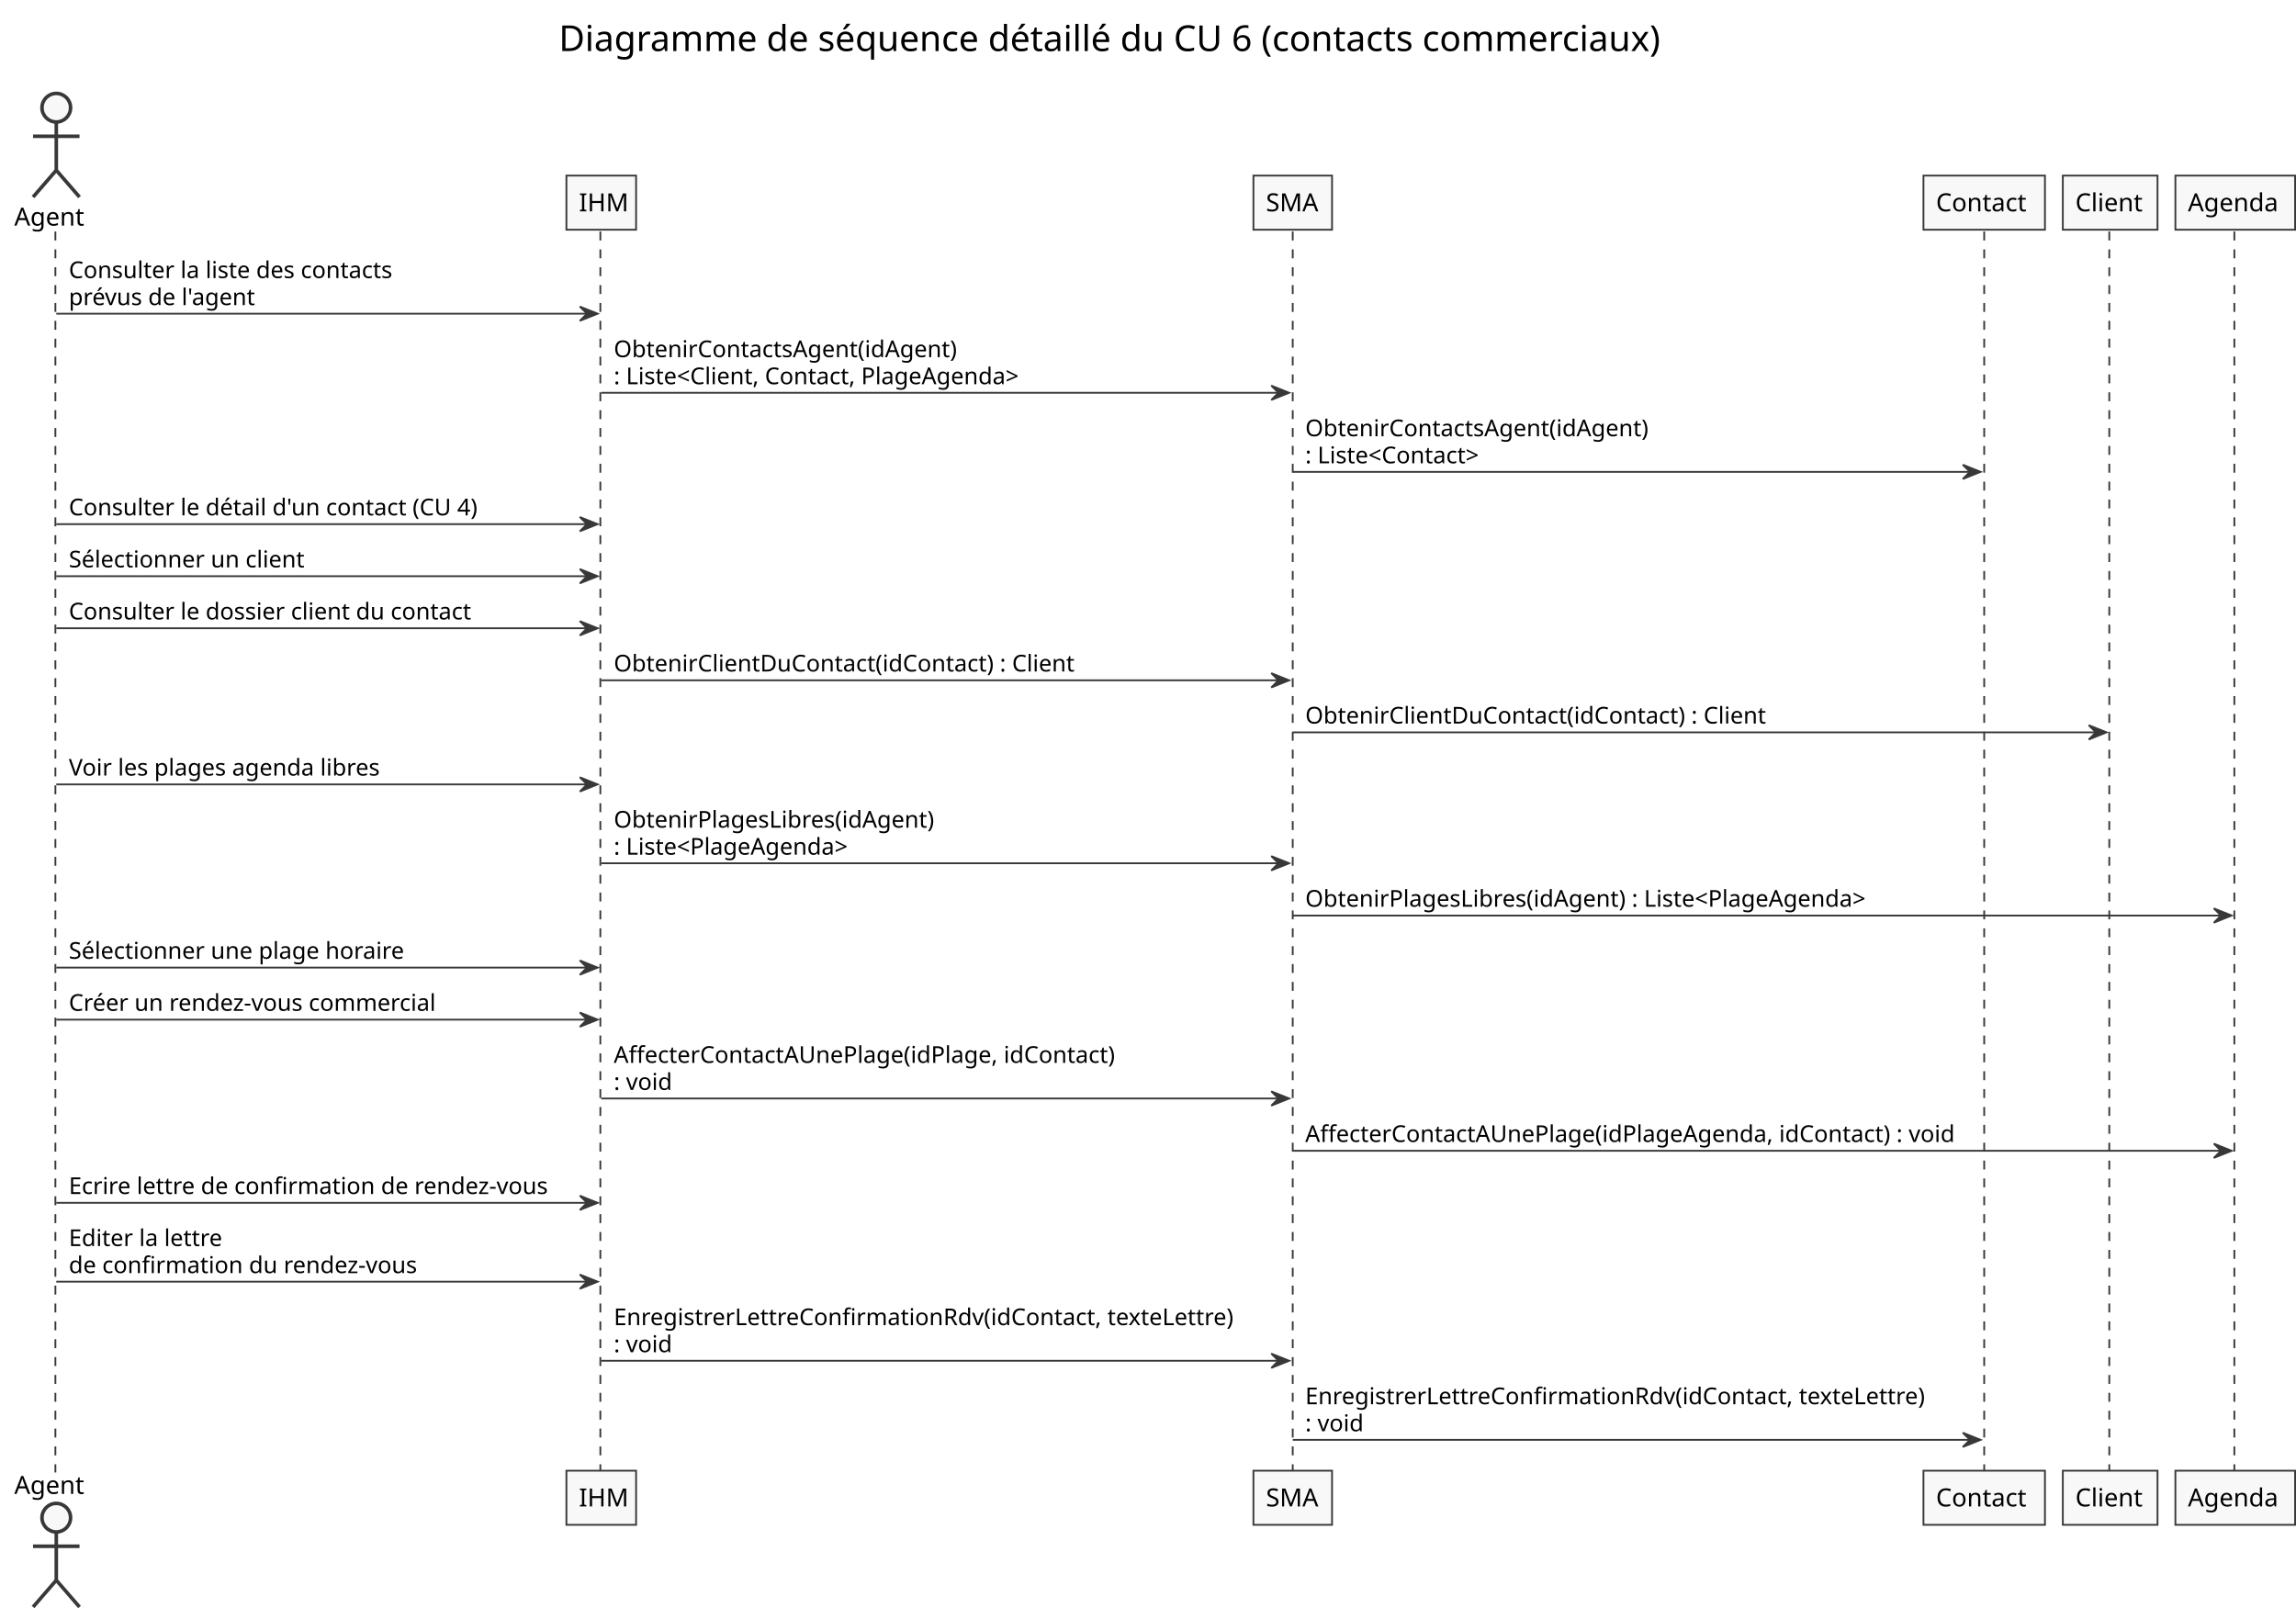
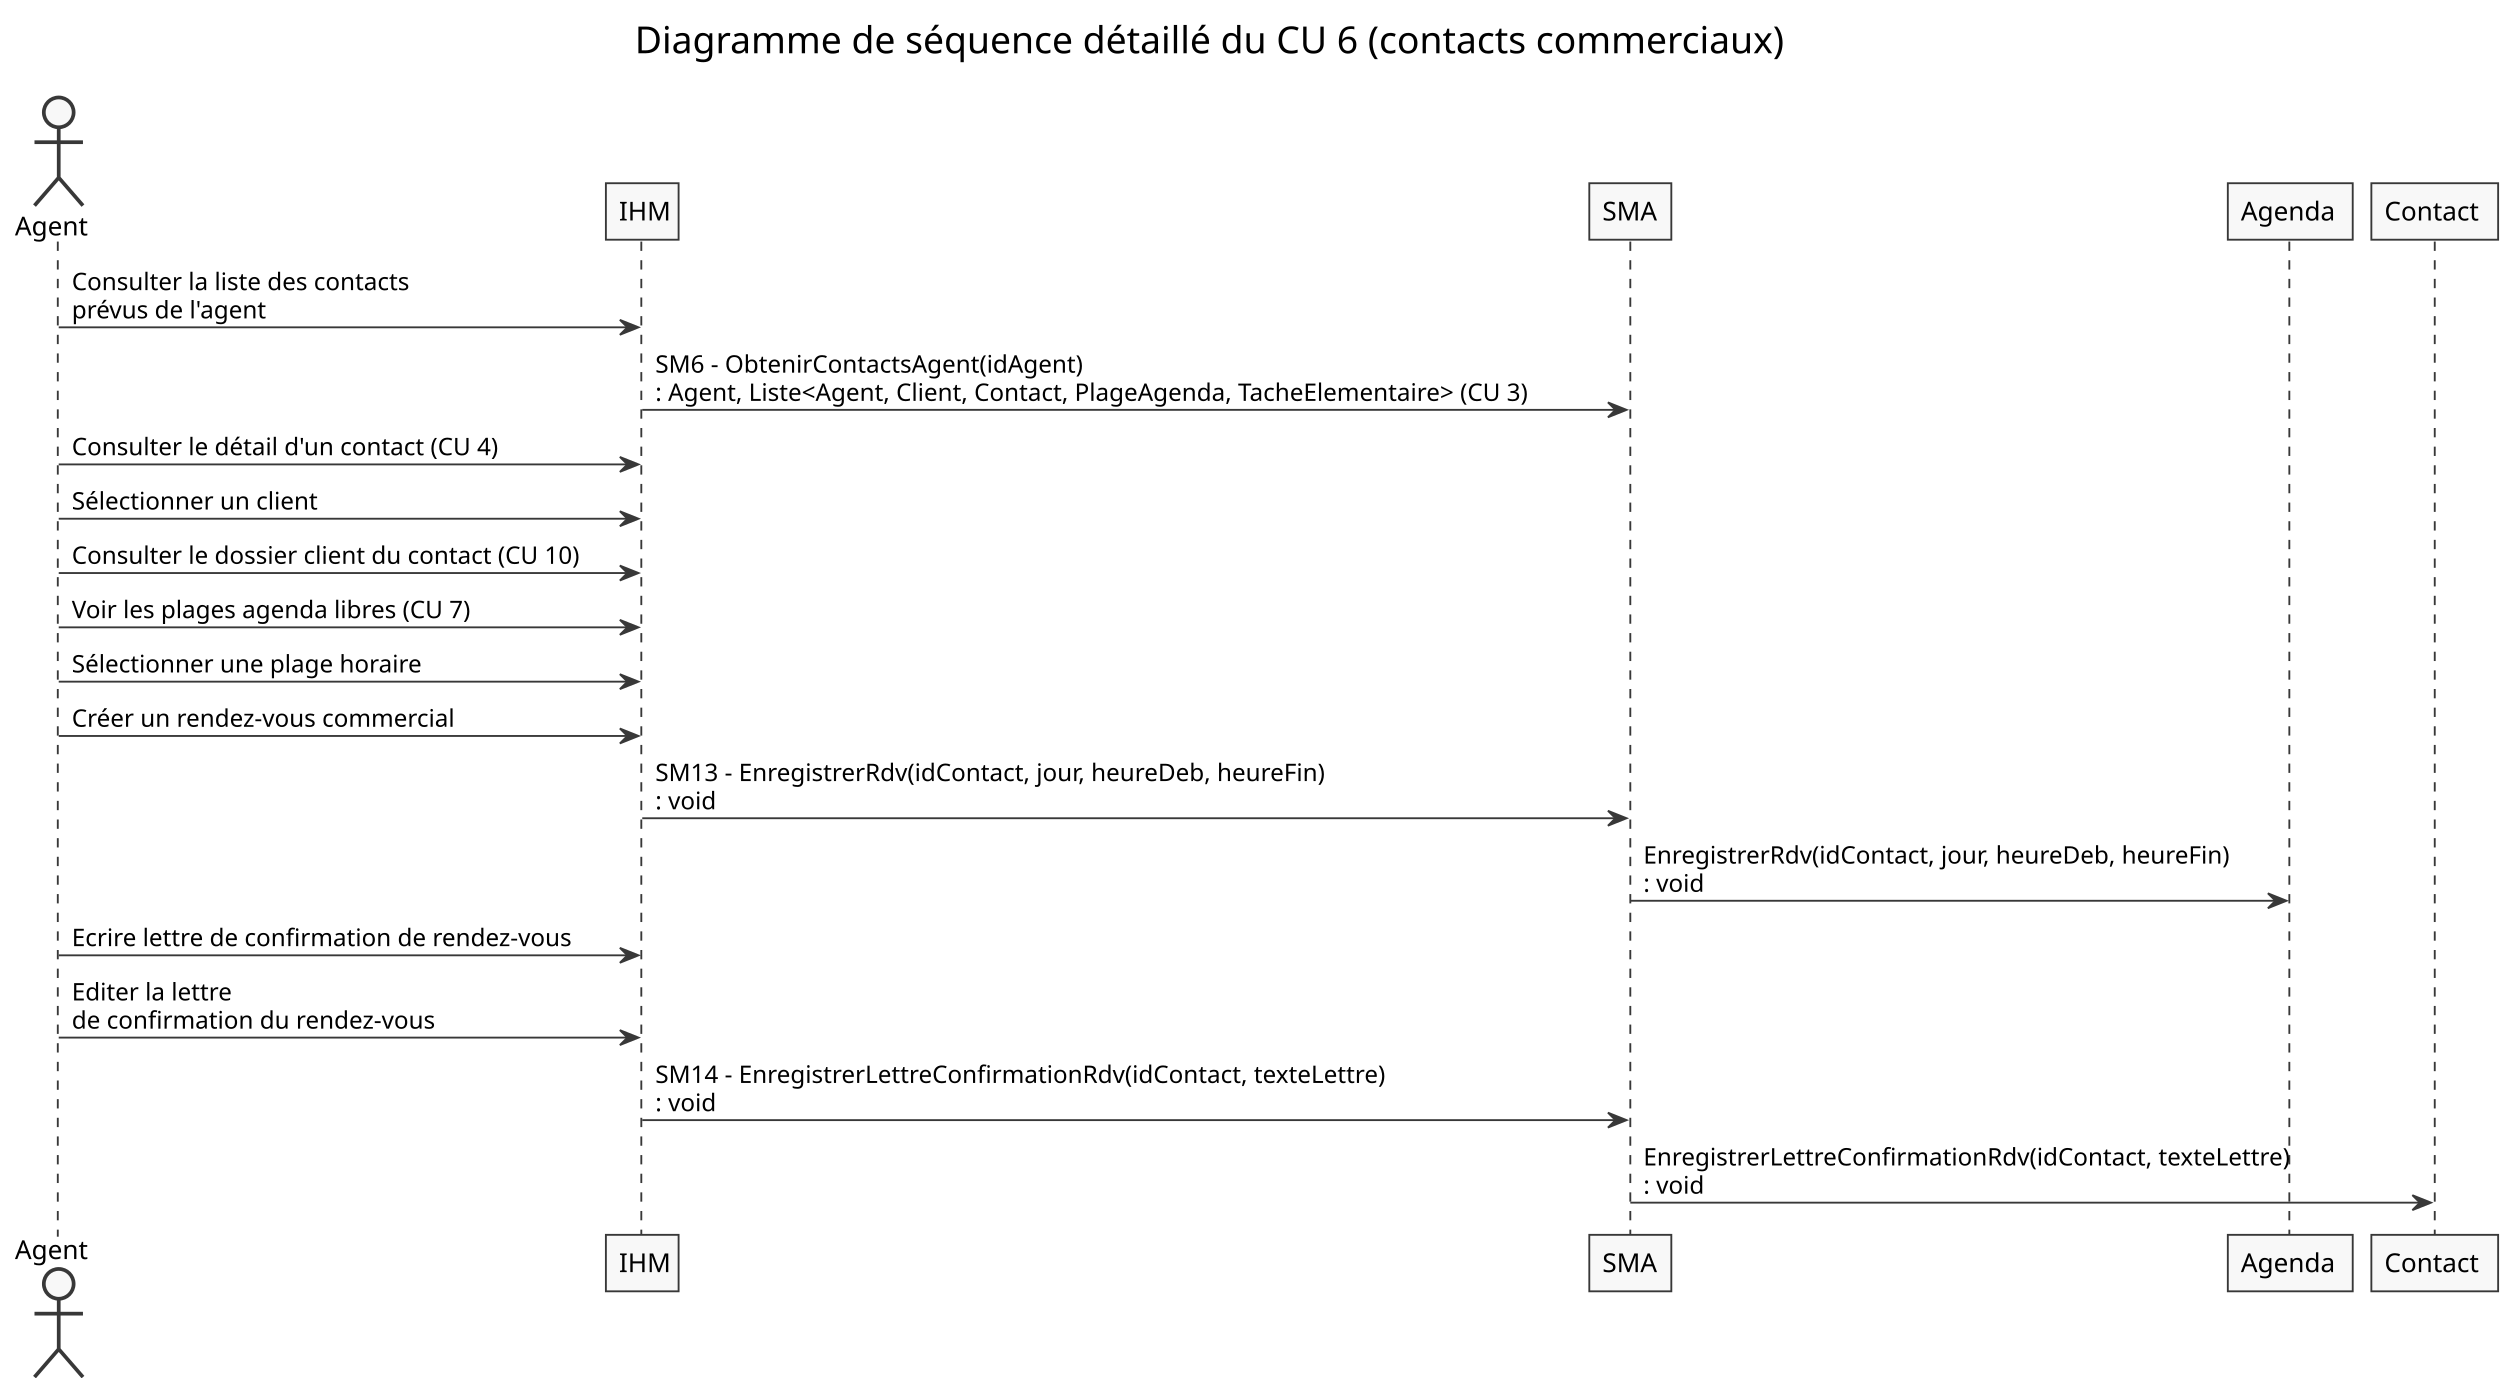
- <svg xmlns="http://www.w3.org/2000/svg" height="900px" style="width:1285px;height:900px;" version="1.1" viewBox="0 0 1285 900" width="1285px">
+ <svg xmlns="http://www.w3.org/2000/svg" height="739px" style="width:1341px;height:739px;" version="1.1" viewBox="0 0 1341 739" width="1341px">
  <defs />
  <g>
-     <text fill="#000000" font-family="sans-serif" font-size="20" lengthAdjust="spacingAndGlyphs" textLength="667" x="312.75" y="28.564">Diagramme de séquence détaillé du CU 6 (contacts commerciaux)</text>
-     <line style="stroke: none; stroke-width: 1.0;" x1="312.75" x2="979.75" y1="38.281" y2="38.281" />
-     <line style="stroke: #383838; stroke-width: 1.0; stroke-dasharray: 5.0,5.0;" x1="31" x2="31" y1="129.578" y2="824.164" />
-     <line style="stroke: #383838; stroke-width: 1.0; stroke-dasharray: 5.0,5.0;" x1="336" x2="336" y1="129.578" y2="824.164" />
-     <line style="stroke: #383838; stroke-width: 1.0; stroke-dasharray: 5.0,5.0;" x1="723.5" x2="723.5" y1="129.578" y2="824.164" />
-     <line style="stroke: #383838; stroke-width: 1.0; stroke-dasharray: 5.0,5.0;" x1="1110.5" x2="1110.5" y1="129.578" y2="824.164" />
-     <line style="stroke: #383838; stroke-width: 1.0; stroke-dasharray: 5.0,5.0;" x1="1180.5" x2="1180.5" y1="129.578" y2="824.164" />
-     <line style="stroke: #383838; stroke-width: 1.0; stroke-dasharray: 5.0,5.0;" x1="1250.5" x2="1250.5" y1="129.578" y2="824.164" />
+     <text fill="#000000" font-family="sans-serif" font-size="20" lengthAdjust="spacingAndGlyphs" textLength="667" x="340.5" y="28.564">Diagramme de séquence détaillé du CU 6 (contacts commerciaux)</text>
+     <line style="stroke: none; stroke-width: 1.0;" x1="340.5" x2="1007.5" y1="38.281" y2="38.281" />
+     <line style="stroke: #383838; stroke-width: 1.0; stroke-dasharray: 5.0,5.0;" x1="31" x2="31" y1="129.578" y2="663.367" />
+     <line style="stroke: #383838; stroke-width: 1.0; stroke-dasharray: 5.0,5.0;" x1="344" x2="344" y1="129.578" y2="663.367" />
+     <line style="stroke: #383838; stroke-width: 1.0; stroke-dasharray: 5.0,5.0;" x1="874.5" x2="874.5" y1="129.578" y2="663.367" />
+     <line style="stroke: #383838; stroke-width: 1.0; stroke-dasharray: 5.0,5.0;" x1="1228" x2="1228" y1="129.578" y2="663.367" />
+     <line style="stroke: #383838; stroke-width: 1.0; stroke-dasharray: 5.0,5.0;" x1="1306" x2="1306" y1="129.578" y2="663.367" />
    <text fill="#000000" font-family="sans-serif" font-size="14" lengthAdjust="spacingAndGlyphs" textLength="41" x="8" y="126.276">Agent</text>
    <ellipse cx="31.5" cy="60.281" fill="#F8F8F8" rx="8" ry="8" style="stroke: #383838; stroke-width: 2.0;" />
    <path d="M31.5,68.281 L31.5,95.281 M18.5,76.281 L44.5,76.281 M31.5,95.281 L18.5,110.281 M31.5,95.281 L44.5,110.281 " fill="#F8F8F8" style="stroke: #383838; stroke-width: 2.0;" />
-     <text fill="#000000" font-family="sans-serif" font-size="14" lengthAdjust="spacingAndGlyphs" textLength="41" x="8" y="836.159">Agent</text>
-     <ellipse cx="31.5" cy="849.461" fill="#F8F8F8" rx="8" ry="8" style="stroke: #383838; stroke-width: 2.0;" />
-     <path d="M31.5,857.461 L31.5,884.461 M18.5,865.461 L44.5,865.461 M31.5,884.461 L18.5,899.461 M31.5,884.461 L44.5,899.461 " fill="#F8F8F8" style="stroke: #383838; stroke-width: 2.0;" />
-     <rect fill="#F8F8F8" height="30.297" style="stroke: #383838; stroke-width: 1.0;" width="39" x="317" y="98.281" />
-     <text fill="#000000" font-family="sans-serif" font-size="14" lengthAdjust="spacingAndGlyphs" textLength="25" x="324" y="118.276">IHM</text>
-     <rect fill="#F8F8F8" height="30.297" style="stroke: #383838; stroke-width: 1.0;" width="39" x="317" y="823.164" />
-     <text fill="#000000" font-family="sans-serif" font-size="14" lengthAdjust="spacingAndGlyphs" textLength="25" x="324" y="843.159">IHM</text>
-     <rect fill="#F8F8F8" height="30.297" style="stroke: #383838; stroke-width: 1.0;" width="44" x="701.5" y="98.281" />
-     <text fill="#000000" font-family="sans-serif" font-size="14" lengthAdjust="spacingAndGlyphs" textLength="30" x="708.5" y="118.276">SMA</text>
-     <rect fill="#F8F8F8" height="30.297" style="stroke: #383838; stroke-width: 1.0;" width="44" x="701.5" y="823.164" />
-     <text fill="#000000" font-family="sans-serif" font-size="14" lengthAdjust="spacingAndGlyphs" textLength="30" x="708.5" y="843.159">SMA</text>
-     <rect fill="#F8F8F8" height="30.297" style="stroke: #383838; stroke-width: 1.0;" width="68" x="1076.5" y="98.281" />
-     <text fill="#000000" font-family="sans-serif" font-size="14" lengthAdjust="spacingAndGlyphs" textLength="54" x="1083.5" y="118.276">Contact</text>
-     <rect fill="#F8F8F8" height="30.297" style="stroke: #383838; stroke-width: 1.0;" width="68" x="1076.5" y="823.164" />
-     <text fill="#000000" font-family="sans-serif" font-size="14" lengthAdjust="spacingAndGlyphs" textLength="54" x="1083.5" y="843.159">Contact</text>
-     <rect fill="#F8F8F8" height="30.297" style="stroke: #383838; stroke-width: 1.0;" width="53" x="1154.5" y="98.281" />
-     <text fill="#000000" font-family="sans-serif" font-size="14" lengthAdjust="spacingAndGlyphs" textLength="39" x="1161.5" y="118.276">Client</text>
-     <rect fill="#F8F8F8" height="30.297" style="stroke: #383838; stroke-width: 1.0;" width="53" x="1154.5" y="823.164" />
-     <text fill="#000000" font-family="sans-serif" font-size="14" lengthAdjust="spacingAndGlyphs" textLength="39" x="1161.5" y="843.159">Client</text>
-     <rect fill="#F8F8F8" height="30.297" style="stroke: #383838; stroke-width: 1.0;" width="67" x="1217.5" y="98.281" />
-     <text fill="#000000" font-family="sans-serif" font-size="14" lengthAdjust="spacingAndGlyphs" textLength="53" x="1224.5" y="118.276">Agenda</text>
-     <rect fill="#F8F8F8" height="30.297" style="stroke: #383838; stroke-width: 1.0;" width="67" x="1217.5" y="823.164" />
-     <text fill="#000000" font-family="sans-serif" font-size="14" lengthAdjust="spacingAndGlyphs" textLength="53" x="1224.5" y="843.159">Agenda</text>
-     <polygon fill="#383838" points="324.5,171.578,334.5,175.578,324.5,179.578,328.5,175.578" style="stroke: #383838; stroke-width: 1.0;" />
-     <line style="stroke: #383838; stroke-width: 1.0;" x1="31.5" x2="330.5" y1="175.578" y2="175.578" />
+     <text fill="#000000" font-family="sans-serif" font-size="14" lengthAdjust="spacingAndGlyphs" textLength="41" x="8" y="675.362">Agent</text>
+     <ellipse cx="31.5" cy="688.664" fill="#F8F8F8" rx="8" ry="8" style="stroke: #383838; stroke-width: 2.0;" />
+     <path d="M31.5,696.664 L31.5,723.664 M18.5,704.664 L44.5,704.664 M31.5,723.664 L18.5,738.664 M31.5,723.664 L44.5,738.664 " fill="#F8F8F8" style="stroke: #383838; stroke-width: 2.0;" />
+     <rect fill="#F8F8F8" height="30.297" style="stroke: #383838; stroke-width: 1.0;" width="39" x="325" y="98.281" />
+     <text fill="#000000" font-family="sans-serif" font-size="14" lengthAdjust="spacingAndGlyphs" textLength="25" x="332" y="118.276">IHM</text>
+     <rect fill="#F8F8F8" height="30.297" style="stroke: #383838; stroke-width: 1.0;" width="39" x="325" y="662.367" />
+     <text fill="#000000" font-family="sans-serif" font-size="14" lengthAdjust="spacingAndGlyphs" textLength="25" x="332" y="682.362">IHM</text>
+     <rect fill="#F8F8F8" height="30.297" style="stroke: #383838; stroke-width: 1.0;" width="44" x="852.5" y="98.281" />
+     <text fill="#000000" font-family="sans-serif" font-size="14" lengthAdjust="spacingAndGlyphs" textLength="30" x="859.5" y="118.276">SMA</text>
+     <rect fill="#F8F8F8" height="30.297" style="stroke: #383838; stroke-width: 1.0;" width="44" x="852.5" y="662.367" />
+     <text fill="#000000" font-family="sans-serif" font-size="14" lengthAdjust="spacingAndGlyphs" textLength="30" x="859.5" y="682.362">SMA</text>
+     <rect fill="#F8F8F8" height="30.297" style="stroke: #383838; stroke-width: 1.0;" width="67" x="1195" y="98.281" />
+     <text fill="#000000" font-family="sans-serif" font-size="14" lengthAdjust="spacingAndGlyphs" textLength="53" x="1202" y="118.276">Agenda</text>
+     <rect fill="#F8F8F8" height="30.297" style="stroke: #383838; stroke-width: 1.0;" width="67" x="1195" y="662.367" />
+     <text fill="#000000" font-family="sans-serif" font-size="14" lengthAdjust="spacingAndGlyphs" textLength="53" x="1202" y="682.362">Agenda</text>
+     <rect fill="#F8F8F8" height="30.297" style="stroke: #383838; stroke-width: 1.0;" width="68" x="1272" y="98.281" />
+     <text fill="#000000" font-family="sans-serif" font-size="14" lengthAdjust="spacingAndGlyphs" textLength="54" x="1279" y="118.276">Contact</text>
+     <rect fill="#F8F8F8" height="30.297" style="stroke: #383838; stroke-width: 1.0;" width="68" x="1272" y="662.367" />
+     <text fill="#000000" font-family="sans-serif" font-size="14" lengthAdjust="spacingAndGlyphs" textLength="54" x="1279" y="682.362">Contact</text>
+     <polygon fill="#383838" points="332.5,171.578,342.5,175.578,332.5,179.578,336.5,175.578" style="stroke: #383838; stroke-width: 1.0;" />
+     <line style="stroke: #383838; stroke-width: 1.0;" x1="31.5" x2="338.5" y1="175.578" y2="175.578" />
    <text fill="#000000" font-family="sans-serif" font-size="13" lengthAdjust="spacingAndGlyphs" textLength="192" x="38.5" y="155.645">Consulter la liste des contacts</text>
    <text fill="#000000" font-family="sans-serif" font-size="13" lengthAdjust="spacingAndGlyphs" textLength="110" x="38.5" y="170.778">prévus de l'agent</text>
-     <polygon fill="#383838" points="711.5,215.844,721.5,219.844,711.5,223.844,715.5,219.844" style="stroke: #383838; stroke-width: 1.0;" />
-     <line style="stroke: #383838; stroke-width: 1.0;" x1="336.5" x2="717.5" y1="219.844" y2="219.844" />
-     <text fill="#000000" font-family="sans-serif" font-size="13" lengthAdjust="spacingAndGlyphs" textLength="201" x="343.5" y="199.911">ObtenirContactsAgent(idAgent)</text>
-     <text fill="#000000" font-family="sans-serif" font-size="13" lengthAdjust="spacingAndGlyphs" textLength="246" x="343.5" y="215.043">: Liste&lt;Client, Contact, PlageAgenda&gt;</text>
-     <polygon fill="#383838" points="1098.5,260.109,1108.5,264.109,1098.5,268.109,1102.5,264.109" style="stroke: #383838; stroke-width: 1.0;" />
-     <line style="stroke: #383838; stroke-width: 1.0;" x1="723.5" x2="1104.5" y1="264.109" y2="264.109" />
-     <text fill="#000000" font-family="sans-serif" font-size="13" lengthAdjust="spacingAndGlyphs" textLength="201" x="730.5" y="244.176">ObtenirContactsAgent(idAgent)</text>
-     <text fill="#000000" font-family="sans-serif" font-size="13" lengthAdjust="spacingAndGlyphs" textLength="110" x="730.5" y="259.309">: Liste&lt;Contact&gt;</text>
-     <polygon fill="#383838" points="324.5,289.375,334.5,293.375,324.5,297.375,328.5,293.375" style="stroke: #383838; stroke-width: 1.0;" />
-     <line style="stroke: #383838; stroke-width: 1.0;" x1="31.5" x2="330.5" y1="293.375" y2="293.375" />
-     <text fill="#000000" font-family="sans-serif" font-size="13" lengthAdjust="spacingAndGlyphs" textLength="243" x="38.5" y="288.442">Consulter le détail d'un contact (CU 4)</text>
-     <polygon fill="#383838" points="324.5,318.508,334.5,322.508,324.5,326.508,328.5,322.508" style="stroke: #383838; stroke-width: 1.0;" />
-     <line style="stroke: #383838; stroke-width: 1.0;" x1="31.5" x2="330.5" y1="322.508" y2="322.508" />
-     <text fill="#000000" font-family="sans-serif" font-size="13" lengthAdjust="spacingAndGlyphs" textLength="138" x="38.5" y="317.575">Sélectionner un client</text>
-     <polygon fill="#383838" points="324.5,347.641,334.5,351.641,324.5,355.641,328.5,351.641" style="stroke: #383838; stroke-width: 1.0;" />
-     <line style="stroke: #383838; stroke-width: 1.0;" x1="31.5" x2="330.5" y1="351.641" y2="351.641" />
-     <text fill="#000000" font-family="sans-serif" font-size="13" lengthAdjust="spacingAndGlyphs" textLength="236" x="38.5" y="346.707">Consulter le dossier client du contact</text>
-     <polygon fill="#383838" points="711.5,376.773,721.5,380.773,711.5,384.773,715.5,380.773" style="stroke: #383838; stroke-width: 1.0;" />
-     <line style="stroke: #383838; stroke-width: 1.0;" x1="336.5" x2="717.5" y1="380.773" y2="380.773" />
-     <text fill="#000000" font-family="sans-serif" font-size="13" lengthAdjust="spacingAndGlyphs" textLength="270" x="343.5" y="375.84">ObtenirClientDuContact(idContact) : Client</text>
-     <polygon fill="#383838" points="1169,405.906,1179,409.906,1169,413.906,1173,409.906" style="stroke: #383838; stroke-width: 1.0;" />
-     <line style="stroke: #383838; stroke-width: 1.0;" x1="723.5" x2="1175" y1="409.906" y2="409.906" />
-     <text fill="#000000" font-family="sans-serif" font-size="13" lengthAdjust="spacingAndGlyphs" textLength="270" x="730.5" y="404.973">ObtenirClientDuContact(idContact) : Client</text>
-     <polygon fill="#383838" points="324.5,435.039,334.5,439.039,324.5,443.039,328.5,439.039" style="stroke: #383838; stroke-width: 1.0;" />
-     <line style="stroke: #383838; stroke-width: 1.0;" x1="31.5" x2="330.5" y1="439.039" y2="439.039" />
-     <text fill="#000000" font-family="sans-serif" font-size="13" lengthAdjust="spacingAndGlyphs" textLength="183" x="38.5" y="434.106">Voir les plages agenda libres</text>
-     <polygon fill="#383838" points="711.5,479.172,721.5,483.172,711.5,487.172,715.5,483.172" style="stroke: #383838; stroke-width: 1.0;" />
-     <line style="stroke: #383838; stroke-width: 1.0;" x1="336.5" x2="717.5" y1="483.172" y2="483.172" />
-     <text fill="#000000" font-family="sans-serif" font-size="13" lengthAdjust="spacingAndGlyphs" textLength="186" x="343.5" y="463.239">ObtenirPlagesLibres(idAgent)</text>
-     <text fill="#000000" font-family="sans-serif" font-size="13" lengthAdjust="spacingAndGlyphs" textLength="144" x="343.5" y="478.372">: Liste&lt;PlageAgenda&gt;</text>
-     <polygon fill="#383838" points="1239,508.438,1249,512.438,1239,516.438,1243,512.438" style="stroke: #383838; stroke-width: 1.0;" />
-     <line style="stroke: #383838; stroke-width: 1.0;" x1="723.5" x2="1245" y1="512.438" y2="512.438" />
-     <text fill="#000000" font-family="sans-serif" font-size="13" lengthAdjust="spacingAndGlyphs" textLength="334" x="730.5" y="507.504">ObtenirPlagesLibres(idAgent) : Liste&lt;PlageAgenda&gt;</text>
-     <polygon fill="#383838" points="324.5,537.57,334.5,541.57,324.5,545.57,328.5,541.57" style="stroke: #383838; stroke-width: 1.0;" />
-     <line style="stroke: #383838; stroke-width: 1.0;" x1="31.5" x2="330.5" y1="541.57" y2="541.57" />
-     <text fill="#000000" font-family="sans-serif" font-size="13" lengthAdjust="spacingAndGlyphs" textLength="196" x="38.5" y="536.637">Sélectionner une plage horaire</text>
-     <polygon fill="#383838" points="324.5,566.703,334.5,570.703,324.5,574.703,328.5,570.703" style="stroke: #383838; stroke-width: 1.0;" />
-     <line style="stroke: #383838; stroke-width: 1.0;" x1="31.5" x2="330.5" y1="570.703" y2="570.703" />
-     <text fill="#000000" font-family="sans-serif" font-size="13" lengthAdjust="spacingAndGlyphs" textLength="217" x="38.5" y="565.77">Créer un rendez-vous commercial</text>
-     <polygon fill="#383838" points="711.5,610.836,721.5,614.836,711.5,618.836,715.5,614.836" style="stroke: #383838; stroke-width: 1.0;" />
-     <line style="stroke: #383838; stroke-width: 1.0;" x1="336.5" x2="717.5" y1="614.836" y2="614.836" />
-     <text fill="#000000" font-family="sans-serif" font-size="13" lengthAdjust="spacingAndGlyphs" textLength="295" x="343.5" y="594.903">AffecterContactAUnePlage(idPlage, idContact)</text>
-     <text fill="#000000" font-family="sans-serif" font-size="13" lengthAdjust="spacingAndGlyphs" textLength="34" x="343.5" y="610.036">: void</text>
-     <polygon fill="#383838" points="1239,640.102,1249,644.102,1239,648.102,1243,644.102" style="stroke: #383838; stroke-width: 1.0;" />
-     <line style="stroke: #383838; stroke-width: 1.0;" x1="723.5" x2="1245" y1="644.102" y2="644.102" />
-     <text fill="#000000" font-family="sans-serif" font-size="13" lengthAdjust="spacingAndGlyphs" textLength="382" x="730.5" y="639.168">AffecterContactAUnePlage(idPlageAgenda, idContact) : void</text>
-     <polygon fill="#383838" points="324.5,669.234,334.5,673.234,324.5,677.234,328.5,673.234" style="stroke: #383838; stroke-width: 1.0;" />
-     <line style="stroke: #383838; stroke-width: 1.0;" x1="31.5" x2="330.5" y1="673.234" y2="673.234" />
-     <text fill="#000000" font-family="sans-serif" font-size="13" lengthAdjust="spacingAndGlyphs" textLength="281" x="38.5" y="668.301">Ecrire lettre de confirmation de rendez-vous</text>
-     <polygon fill="#383838" points="324.5,713.367,334.5,717.367,324.5,721.367,328.5,717.367" style="stroke: #383838; stroke-width: 1.0;" />
-     <line style="stroke: #383838; stroke-width: 1.0;" x1="31.5" x2="330.5" y1="717.367" y2="717.367" />
-     <text fill="#000000" font-family="sans-serif" font-size="13" lengthAdjust="spacingAndGlyphs" textLength="90" x="38.5" y="697.434">Editer la lettre</text>
-     <text fill="#000000" font-family="sans-serif" font-size="13" lengthAdjust="spacingAndGlyphs" textLength="203" x="38.5" y="712.567">de confirmation du rendez-vous</text>
-     <polygon fill="#383838" points="711.5,757.633,721.5,761.633,711.5,765.633,715.5,761.633" style="stroke: #383838; stroke-width: 1.0;" />
-     <line style="stroke: #383838; stroke-width: 1.0;" x1="336.5" x2="717.5" y1="761.633" y2="761.633" />
-     <text fill="#000000" font-family="sans-serif" font-size="13" lengthAdjust="spacingAndGlyphs" textLength="363" x="343.5" y="741.7">EnregistrerLettreConfirmationRdv(idContact, texteLettre)</text>
-     <text fill="#000000" font-family="sans-serif" font-size="13" lengthAdjust="spacingAndGlyphs" textLength="34" x="343.5" y="756.832">: void</text>
-     <polygon fill="#383838" points="1098.5,801.898,1108.5,805.898,1098.5,809.898,1102.5,805.898" style="stroke: #383838; stroke-width: 1.0;" />
-     <line style="stroke: #383838; stroke-width: 1.0;" x1="723.5" x2="1104.5" y1="805.898" y2="805.898" />
-     <text fill="#000000" font-family="sans-serif" font-size="13" lengthAdjust="spacingAndGlyphs" textLength="363" x="730.5" y="785.965">EnregistrerLettreConfirmationRdv(idContact, texteLettre)</text>
-     <text fill="#000000" font-family="sans-serif" font-size="13" lengthAdjust="spacingAndGlyphs" textLength="34" x="730.5" y="801.098">: void</text>
+     <polygon fill="#383838" points="862.5,215.844,872.5,219.844,862.5,223.844,866.5,219.844" style="stroke: #383838; stroke-width: 1.0;" />
+     <line style="stroke: #383838; stroke-width: 1.0;" x1="344.5" x2="868.5" y1="219.844" y2="219.844" />
+     <text fill="#000000" font-family="sans-serif" font-size="13" lengthAdjust="spacingAndGlyphs" textLength="242" x="351.5" y="199.911">SM6 - ObtenirContactsAgent(idAgent)</text>
+     <text fill="#000000" font-family="sans-serif" font-size="13" lengthAdjust="spacingAndGlyphs" textLength="506" x="351.5" y="215.043">: Agent, Liste&lt;Agent, Client, Contact, PlageAgenda, TacheElementaire&gt; (CU 3)</text>
+     <polygon fill="#383838" points="332.5,245.109,342.5,249.109,332.5,253.109,336.5,249.109" style="stroke: #383838; stroke-width: 1.0;" />
+     <line style="stroke: #383838; stroke-width: 1.0;" x1="31.5" x2="338.5" y1="249.109" y2="249.109" />
+     <text fill="#000000" font-family="sans-serif" font-size="13" lengthAdjust="spacingAndGlyphs" textLength="243" x="38.5" y="244.176">Consulter le détail d'un contact (CU 4)</text>
+     <polygon fill="#383838" points="332.5,274.242,342.5,278.242,332.5,282.242,336.5,278.242" style="stroke: #383838; stroke-width: 1.0;" />
+     <line style="stroke: #383838; stroke-width: 1.0;" x1="31.5" x2="338.5" y1="278.242" y2="278.242" />
+     <text fill="#000000" font-family="sans-serif" font-size="13" lengthAdjust="spacingAndGlyphs" textLength="138" x="38.5" y="273.309">Sélectionner un client</text>
+     <polygon fill="#383838" points="332.5,303.375,342.5,307.375,332.5,311.375,336.5,307.375" style="stroke: #383838; stroke-width: 1.0;" />
+     <line style="stroke: #383838; stroke-width: 1.0;" x1="31.5" x2="338.5" y1="307.375" y2="307.375" />
+     <text fill="#000000" font-family="sans-serif" font-size="13" lengthAdjust="spacingAndGlyphs" textLength="289" x="38.5" y="302.442">Consulter le dossier client du contact (CU 10)</text>
+     <polygon fill="#383838" points="332.5,332.508,342.5,336.508,332.5,340.508,336.5,336.508" style="stroke: #383838; stroke-width: 1.0;" />
+     <line style="stroke: #383838; stroke-width: 1.0;" x1="31.5" x2="338.5" y1="336.508" y2="336.508" />
+     <text fill="#000000" font-family="sans-serif" font-size="13" lengthAdjust="spacingAndGlyphs" textLength="228" x="38.5" y="331.575">Voir les plages agenda libres (CU 7)</text>
+     <polygon fill="#383838" points="332.5,361.641,342.5,365.641,332.5,369.641,336.5,365.641" style="stroke: #383838; stroke-width: 1.0;" />
+     <line style="stroke: #383838; stroke-width: 1.0;" x1="31.5" x2="338.5" y1="365.641" y2="365.641" />
+     <text fill="#000000" font-family="sans-serif" font-size="13" lengthAdjust="spacingAndGlyphs" textLength="196" x="38.5" y="360.707">Sélectionner une plage horaire</text>
+     <polygon fill="#383838" points="332.5,390.773,342.5,394.773,332.5,398.773,336.5,394.773" style="stroke: #383838; stroke-width: 1.0;" />
+     <line style="stroke: #383838; stroke-width: 1.0;" x1="31.5" x2="338.5" y1="394.773" y2="394.773" />
+     <text fill="#000000" font-family="sans-serif" font-size="13" lengthAdjust="spacingAndGlyphs" textLength="217" x="38.5" y="389.84">Créer un rendez-vous commercial</text>
+     <polygon fill="#383838" points="862.5,434.906,872.5,438.906,862.5,442.906,866.5,438.906" style="stroke: #383838; stroke-width: 1.0;" />
+     <line style="stroke: #383838; stroke-width: 1.0;" x1="344.5" x2="868.5" y1="438.906" y2="438.906" />
+     <text fill="#000000" font-family="sans-serif" font-size="13" lengthAdjust="spacingAndGlyphs" textLength="379" x="351.5" y="418.973">SM13 - EnregistrerRdv(idContact, jour, heureDeb, heureFin)</text>
+     <text fill="#000000" font-family="sans-serif" font-size="13" lengthAdjust="spacingAndGlyphs" textLength="34" x="351.5" y="434.106">: void</text>
+     <polygon fill="#383838" points="1216.5,479.172,1226.5,483.172,1216.5,487.172,1220.5,483.172" style="stroke: #383838; stroke-width: 1.0;" />
+     <line style="stroke: #383838; stroke-width: 1.0;" x1="874.5" x2="1222.5" y1="483.172" y2="483.172" />
+     <text fill="#000000" font-family="sans-serif" font-size="13" lengthAdjust="spacingAndGlyphs" textLength="330" x="881.5" y="463.239">EnregistrerRdv(idContact, jour, heureDeb, heureFin)</text>
+     <text fill="#000000" font-family="sans-serif" font-size="13" lengthAdjust="spacingAndGlyphs" textLength="34" x="881.5" y="478.372">: void</text>
+     <polygon fill="#383838" points="332.5,508.438,342.5,512.438,332.5,516.438,336.5,512.438" style="stroke: #383838; stroke-width: 1.0;" />
+     <line style="stroke: #383838; stroke-width: 1.0;" x1="31.5" x2="338.5" y1="512.438" y2="512.438" />
+     <text fill="#000000" font-family="sans-serif" font-size="13" lengthAdjust="spacingAndGlyphs" textLength="281" x="38.5" y="507.504">Ecrire lettre de confirmation de rendez-vous</text>
+     <polygon fill="#383838" points="332.5,552.57,342.5,556.57,332.5,560.57,336.5,556.57" style="stroke: #383838; stroke-width: 1.0;" />
+     <line style="stroke: #383838; stroke-width: 1.0;" x1="31.5" x2="338.5" y1="556.57" y2="556.57" />
+     <text fill="#000000" font-family="sans-serif" font-size="13" lengthAdjust="spacingAndGlyphs" textLength="90" x="38.5" y="536.637">Editer la lettre</text>
+     <text fill="#000000" font-family="sans-serif" font-size="13" lengthAdjust="spacingAndGlyphs" textLength="203" x="38.5" y="551.77">de confirmation du rendez-vous</text>
+     <polygon fill="#383838" points="862.5,596.836,872.5,600.836,862.5,604.836,866.5,600.836" style="stroke: #383838; stroke-width: 1.0;" />
+     <line style="stroke: #383838; stroke-width: 1.0;" x1="344.5" x2="868.5" y1="600.836" y2="600.836" />
+     <text fill="#000000" font-family="sans-serif" font-size="13" lengthAdjust="spacingAndGlyphs" textLength="412" x="351.5" y="580.903">SM14 - EnregistrerLettreConfirmationRdv(idContact, texteLettre)</text>
+     <text fill="#000000" font-family="sans-serif" font-size="13" lengthAdjust="spacingAndGlyphs" textLength="34" x="351.5" y="596.036">: void</text>
+     <polygon fill="#383838" points="1294,641.102,1304,645.102,1294,649.102,1298,645.102" style="stroke: #383838; stroke-width: 1.0;" />
+     <line style="stroke: #383838; stroke-width: 1.0;" x1="874.5" x2="1300" y1="645.102" y2="645.102" />
+     <text fill="#000000" font-family="sans-serif" font-size="13" lengthAdjust="spacingAndGlyphs" textLength="363" x="881.5" y="625.168">EnregistrerLettreConfirmationRdv(idContact, texteLettre)</text>
+     <text fill="#000000" font-family="sans-serif" font-size="13" lengthAdjust="spacingAndGlyphs" textLength="34" x="881.5" y="640.301">: void</text>
  </g>
</svg>
